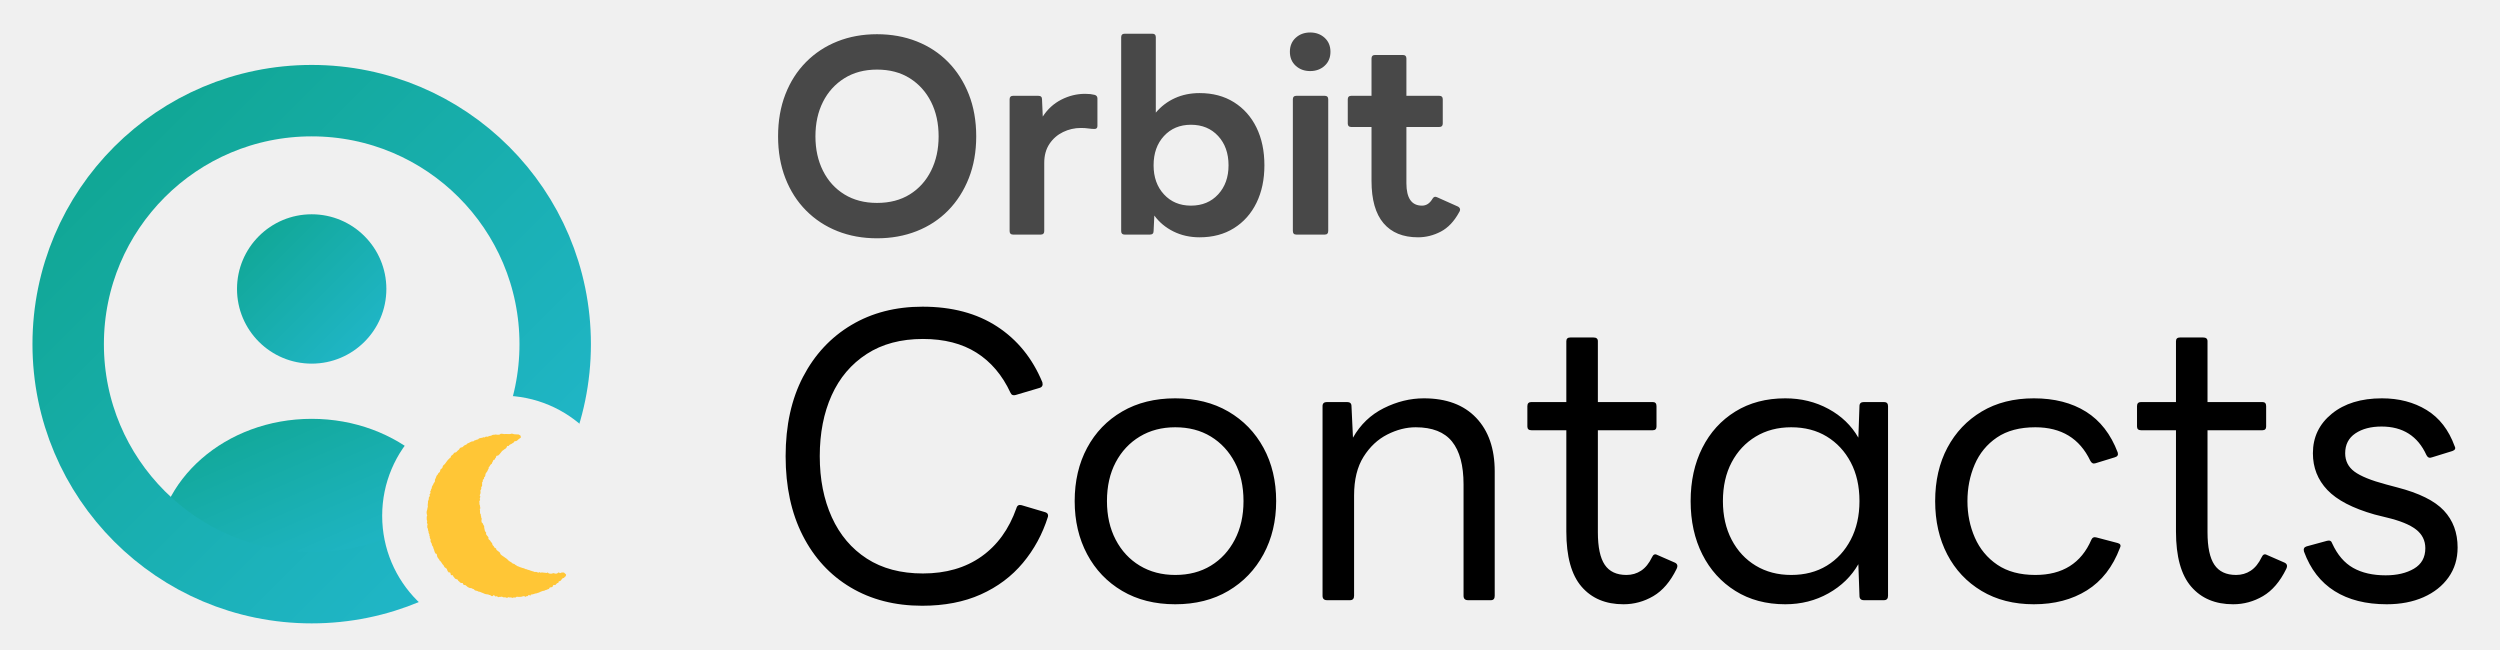
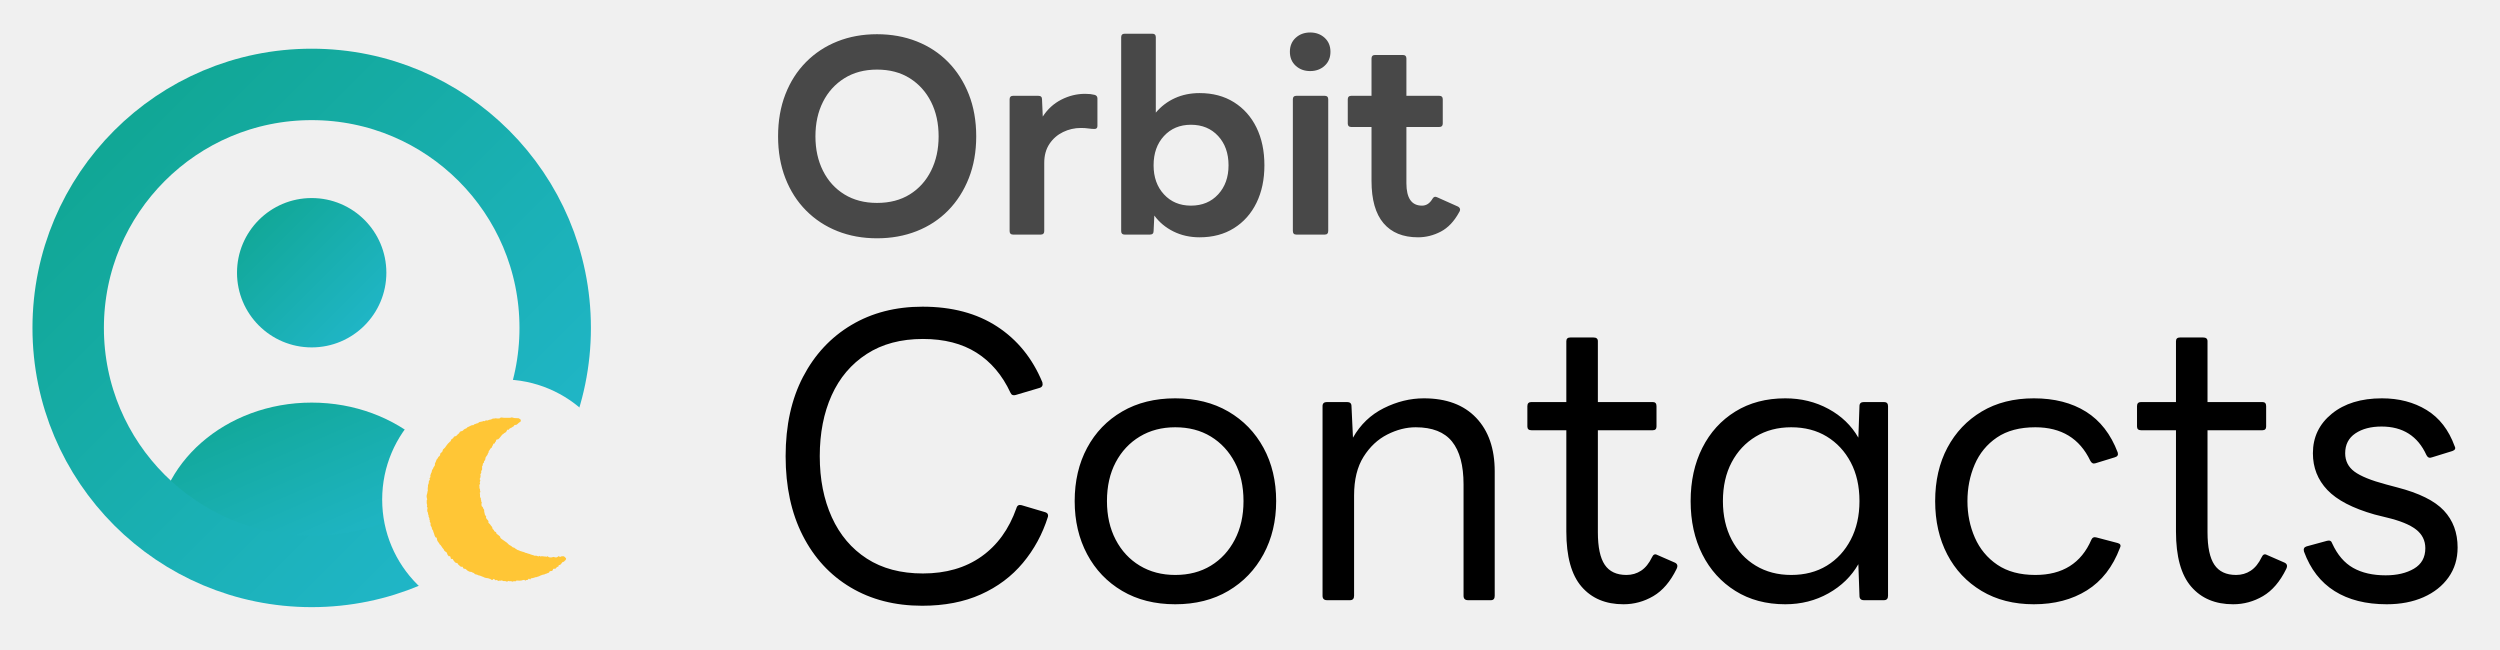
<svg xmlns="http://www.w3.org/2000/svg" viewBox="0 0 462 120">
  <defs>
    <linearGradient id="ink" x1="0" y1="0" x2="1" y2="1">
      <stop offset="0" stop-color="#0FA58F" />
      <stop offset="1" stop-color="#22B8CF" />
    </linearGradient>
    <clipPath id="inside">
      <circle cx="256" cy="256" r="146" />
    </clipPath>
    <mask id="moon-gap">
      <rect width="512" height="512" fill="#fff" />
      <circle cx="373.42" cy="361.72" r="74" fill="#000" />
    </mask>
  </defs>
-   <g transform="translate(0 6) scale(0.3) translate(-64 -64)">
+   <g transform="translate(0 3) scale(0.3) translate(-64 -64)">
    <g mask="url(#moon-gap)">
      <circle cx="256" cy="222" r="46" fill="url(#ink)" />
      <path d="M160 386a96 84 0 0 1 192 0z" fill="url(#ink)" clip-path="url(#inside)" />
      <circle cx="256" cy="256" r="150" fill="none" stroke="url(#ink)" stroke-width="44" />
    </g>
    <path transform="translate(319.14 302.84) scale(0.46)" d="M183.57,223.72c-.77-.04-1.41.11-2,.45-.33.19-.58.43-.63.82-.1.72-.59,1.07-1.23,1.19-.7.13-1.35.35-1.92.78-.31.23-.67.3-1.02.36-.91.16-1.79.39-2.52,1-.06.05-.15.09-.23.09-2.12-.06-3.83,1.19-5.75,1.75-.5.15-.71.66-1.2.7-1.66.15-3.04,1.39-4.79,1.18-.24-.03-.44.09-.62.22-.68.47-1.58.4-2.22.7-1.02.47-2,.38-3.01.52-.29.04-.41.27-.41.56,0,.34.03.76-.38.82-.38.06-.78-.09-1.08-.36-.84-.74-1.4-.66-1.9.34-.29.59-.7.93-1.39.85-.79-.09-1.5.02-2.05.68-.29.34-.6.25-.85-.06-.79-.98-1.71-.84-2.77-.48-1.32.44-2.61.86-4.1.8-1.29-.05-2.57.01-3.86-.2-.58-.09-1.3.37-1.74.84-.37.39-.67.46-1.09.26-.84-.4-1.58-.4-2.41.17-.6.42-1.43.38-2.04-.16-.47-.42-.93-.45-1.46-.19-.55.26-1.03.25-1.56-.13-.55-.4-1.71-.18-2.17.31-.49.51-1.13.49-1.63.2-1.23-.7-2.53-.64-3.84-.52-.63.06-1.08-.28-1.52-.61-.49-.37-.95-.54-1.52-.15-.17.12-.42.19-.64.18-1.09-.05-2.19-.19-3.22.36-.26.14-.48,0-.68-.19-.26-.25-.57-.47-.8-.74-.45-.53-.92-.62-1.44-.15-.45.41-.87.3-1.27-.04-.53-.45-1.06-.92-1.58-1.39-.4-.36-.69-.35-1.03.11-.95,1.29-1.94,1.43-3.14.42-.68-.57-1.34-1.11-2.31-.96-.16.03-.31-.02-.45-.16-.46-.47-1.1-.62-1.7-.6-1.31.05-2.51-.46-3.78-.63-.38-.05-.55-.36-.86-.49-2-.81-4.01-1.62-6.02-2.4-.52-.2-1.17.12-1.62-.25-.76-.63-1.67-.79-2.57-1.04-.27-.07-.53-.3-.77-.28-1.4.17-2-.9-2.76-1.72-.11-.12-.17-.33-.36-.3-.85.17-1.44-.39-2.04-.79-1.14-.76-2.49-.38-3.68-.83-1.73-.65-3.17-1.65-4.41-3-.53-.58-1.23-.98-2.03-.83-.85.17-1.37-.16-1.71-.85-.25-.5-.79-.87-.62-1.58.08-.33-.33-.29-.57-.25-1,.17-1.91.04-2.8-.51-.34-.22-.65-.42-.88-.74-.39-.55-.74-1.09-1.43-1.35-.39-.15-.63-.55-.75-.97-.27-.94-.85-1.3-1.85-1.49-1.08-.21-2.25-.63-2.88-1.73-.32-.56-.62-1.1-1.15-1.51-.44-.34-.68-.86-.83-1.43-.23-.88-.54-1.01-1.38-.7-.82.3-1.87-.56-1.88-1.68,0-.88-.26-1.54-.91-2.12-.27-.24-.39-.38-.61,0-.29.51-.64.33-.96.06-1.23-1.04-2.01-2.36-2.33-3.93-.12-.57-.33-1.04-.84-1.38-.7-.46-1.37-.98-2.07-1.44-.44-.29-.81-.68-.92-1.16-.32-1.41-1.49-2.2-2.28-3.26-1.23-1.64-1.98-3.66-3.82-4.82-.48-1.91-2.31-2.97-2.98-4.77-.24-.65-.61-1.28-.51-2,.12-.85-.33-1.48-.71-2.15-.11-.18-.26-.26-.41-.2-.69.27-.81-.3-1.11-.68-1.25-1.6-1.24-3.67-2.09-5.41-.47-.96-.78-1.96-.91-3.02-.04-.29-.25-.42-.42-.6-.75-.81-1.18-1.79-1.3-2.86-.15-1.28-.15-1.32-.98-2.35-.66-.82-.93-1.87-.67-2.85.33-1.23-.25-2.08-.87-2.95-.17-.24-.34-.48-.23-.76.39-.97.1-1.78-.5-2.55-.07-.09-.11-.29-.06-.4.42-1.06-.15-1.87-.64-2.72-.34-.59-.61-1.2-.31-1.91.05-.11.03-.3-.03-.4-.61-1.05-.86-2.17-.87-3.38,0-.49-.21-1.01-.52-1.4-.37-.46-.46-.96-.39-1.5.15-1.11-.25-2.26.36-3.34.22-.4.07-.85-.31-1.21-.54-.51-.72-1.19-.38-1.83.43-.83.23-1.62-.06-2.35-.26-.65-.33-1.28-.33-1.96.01-.87,0-1.74-.01-2.61,0-.54.04-1.06.43-1.5.45-.51.04-1.02-.08-1.49-.56-2.06-.75-4.09.05-6.16.36-.93.59-1.92.56-2.94,0-.08-.03-.2.01-.25,1.11-1.31.1-2.82.37-4.21.16-.81.2-1.65.3-2.48,0-.08.08-.17.06-.24-.4-1.55.45-2.82.91-4.18.22-.66.17-1.32.16-1.99-.01-.87.21-1.61.98-2.17.74-.54.37-1.45.13-1.97-.36-.76-.04-1.04.46-1.31.35-.18.4-.41.38-.74-.02-.34.03-.66.2-.97.26-.47.29-.94-.1-1.4-.29-.35-.31-.77.17-.96.6-.23.67-.69.66-1.21,0-.43-.02-.88.32-1.17.66-.54.71-1.25.79-2.02.15-1.5.85-2.79,1.78-3.95.41-.51.27-1.21.69-1.74.37-.47.64-1.05,1.06-1.49.69-.74.9-1.6.71-2.56-.13-.65.03-1.16.39-1.72.62-.98.98-2.1,1.33-3.2.27-.86.63-1.66,1.33-2.29.53-.48,1.04-.97,1.18-1.77.09-.53.57-.95,1.04-1.25,1.18-.78,1.84-1.82,1.8-3.27-.02-.75.4-1.23,1-1.63.48-.33.94-.7,1.34-1.12.49-.5.86-1.05.91-1.82.1-1.44,1.04-2.38,2.17-3.15,1.19-.81,1.68-2.18,2.57-3.22,1.2-1.41,2.09-3.08,3.6-4.23.34-.26.6-.55.85-.89.36-.49.83-.9,1.4-1.16.25-.12.63-.26.49-.58-.54-1.25.5-1.73,1.17-2.22,1.02-.74,2.07-1.33,2.56-2.62.28-.73.88-1.17,1.84-1.17.92,0,1.71-.51,2.34-1.28.66-.81,1.35-1.63,2.29-2.19.53-.32.9-.86,1.15-1.4.57-1.26,1.61-1.85,2.87-2.03.97-.14,1.68-.41,2.29-1.28.89-1.26,2.35-1.8,3.73-2.37.55-.23,1.1-.37,1.32-1.03.07-.21.3-.44.51-.52,1.4-.52,2.75-1.15,4.03-1.93.6-.36,1.21-.63,1.88-.82.3-.09.63-.22.9-.11.84.34,1.38-.06,1.9-.63.25-.27.51-.58.87-.63,1.58-.24,2.9-1.33,4.54-1.35.21,0,.39-.08.48-.28.64-1.33,1.96-1.29,3.13-1.6,1.22-.32,2.56-.24,3.64-1.04.07-.05.24-.07.32-.02,1.08.67,1.89,0,2.64-.6.52-.41.94-.59,1.46-.11.34.31.72.14,1.03.03,1.62-.53,3.16-1.29,4.92-1.33.35,0,.56-.41.88-.6,1.22-.73,2.56-.71,3.89-.77.36-.02.72.03,1.04-.23.15-.12.34-.17.55-.09,1.41.53,2.87.32,4.31.31.41,0,.83-.11,1.08-.4.99-1.13,2.32-1.03,3.49-.76,1.45.33,2.83.42,4.29.25,1.18-.14,2.4.11,3.6.06,1.29-.06,2.61.19,3.88-.45.48-.24,1.15-.15,1.72.09,1.43.59,2.91.79,4.47.75,1.13-.03,2.27.22,3.42.16.32-.02.61.14.85.33.39.31.71.66,1.28.68.24,0,.46.29.52.6.04.22.13.43.22.63.68,1.5.61,1.76-.78,2.74-1.18.83-2.38,1.66-3.36,2.73-.87.95-1.98,1.35-3.23,1.31-.78-.03-1.23.32-1.45,1-.24.71-.75,1.09-1.41,1.33-.08.03-.19.02-.24.07-1.51,1.68-4.31,1.54-5.38,3.84-.17.36-.48.27-.8.15-.76-.29-1.36,0-1.6.77-.59,1.88-1.93,3.01-3.67,3.76-.03.01-.07,0-.08.02-.93,1.29-2.7,1.61-3.48,3.1-.28.53-.69,1.02-1.13,1.44-.8.76-1.28,1.83-2.08,2.49-.78.64-1.51,1.78-2.89,1.32-.34-.11-1.35,1.18-1.3,1.76.06.75-.31,1.17-.84,1.58-.37.28-.51.7-.63,1.15-.18.72-.52,1.31-1.44,1.18-.35-.05-.56.1-.7.45-.49,1.24-.93,2.5-1.74,3.59-.29.4.02,1.18-.57,1.41-1.16.44-1.69,1.43-2.26,2.37-.46.76-.76,1.61-1.56,2.11-.1.06-.21.27-.18.35.52,1.17-.4,1.92-.83,2.8-.26.55-.64,1.03-.64,1.69,0,.46-.46.68-.72,1-.53.65-.91,1.42-1.4,2.05-.75.95-.68,1.87-.82,2.92-.11.8-.49,1.95-1.44,2.49-.31.18-.42.39-.33.67.36,1.13-.25,1.83-1.06,2.41-.44.32-.6.68-.57,1.21.06.93.14,1.87-.82,2.47-.21.13-.13.35-.13.54.01,1.31,0,2.63.04,3.94.02.7-.47,1.12-.84,1.59-.37.47-.59.89-.39,1.52.36,1.15-.05,2.13-.82,3-.41.47-.49.91-.15,1.51.35.6.05,1.32.03,1.97-.02.83-.15,1.69-.68,2.45-.39.55-.63,1.15.07,1.82.51.49.4,1.28.12,1.9-.46,1.01-.72,2-.12,3.04.21.36.12.7-.19.98-.68.64-.98,1.34-.66,2.31.17.54.1,1.17.05,1.75-.08.87.14,1.69.51,2.43.28.56.36,1.1.31,1.7-.04.52-.1,1.01.27,1.5.3.41.28,1.07-.19,1.37-.62.41-.46.9-.3,1.38.27.81.16,1.62.14,2.45-.02,1.3-.15,2.7.92,3.75.22.22.19.45.18.69-.02.84-.03,1.68.45,2.44.14.23.12.49.1.74-.06.59-.08,1.14.45,1.59.27.23.38.65.21,1.02-.61,1.33-.33,2.67-.14,4.02.06.44.39.7.72.89.66.39.99.96,1.16,1.67.18.75.47,1.44,1.05,1.97.46.42.58,1.06.51,1.55-.21,1.34.41,2.51.56,3.76.08.63.22,1.26.38,1.87.23.89,1.06,1.38,1.51,2.14.22.37.4.59.14,1.02-.36.59-.23,1.12.17,1.75.74,1.17,1.75,2.09,2.58,3.17.42.55.6,1.08.36,1.74-.25.69-.11,1.15.54,1.63,1.03.75,1.97,1.64,2.53,2.86.22.49.64.93,1.05,1.29.7.61,1.07,1.38,1.14,2.26.07.82.28,1.46,1.03,1.93.67.42,1.14,1.05,1.34,1.85.26,1.05,1.33,1.1,2.04,1.59.52.36.9.66.84,1.39-.06.63.37,1.11.91,1.4,1.41.77,2.39,2.08,3.73,2.94.27.18.4.54.47.88.22,1.18.93,2,1.88,2.67,2.34,1.63,4.68,3.27,7.02,4.91.79.55,1.37,1.31,2.01,2.01.9.97,2.1,1.57,3.25,2.18.87.46,1.61,1.05,2.27,1.75.45.47,1.01.73,1.64.71.6-.03,1.03.21,1.39.63.53.61,1.15,1.06,1.94,1.27.03,0,.06.01.08.03,1.27,1.65,3.47,1.44,5.02,2.54.18.12.41.22.62.24.73.08,1.41.29,2.02.68.54.34,1.24.16,1.67.37.83.41,1.78.45,2.56.98.66.44,1.39.71,2.22.63.16-.02.4-.01.48.08.71.77,1.66.71,2.58.9.77.16,1.54.57,2.25.89,1.6.72,3.38.76,4.92,1.59.49.26,1.09.39,1.53.11.59-.36.99-.11,1.47.12.78.36,1.66.43,2.44.8.33.16.58-.11.77-.37.42-.57.85-.48,1.22.02.36.48.72.59,1.29.34.82-.36,1.72-.24,2.57-.14,1.3.16,2.58.42,3.9.39.24,0,.49.09.72.18.38.16.72.17.98-.17.49-.63,1.12-.51,1.48-.03.76,1.01,1.86,1.03,2.91,1.18,1.31.19,2.58-.1,3.8-.59.31-.13.66-.17.98-.03.66.3,1.35.45,2.07.58.7.13,1.26.03,1.96-.16.84-.23,1.38-.64,1.95-1.19.53-.5,1.22-.33,1.54.18.48.76,1.07.62,1.57.29,1.1-.74,2.3-.72,3.54-.69.59.01,1.07.18,1.54.55.7.56,1.16,1.37,1.96,1.83.24.14.32.43.31.74-.06,1.14-.37,2.14-1.5,2.68-.27.13-.43.32-.59.57-.4.63-.76,1.2-1.74,1.16-.6-.03-1.19.58-1.63,1.1-.3.36-.61.74-.83,1.16-.62,1.14-1.54,1.8-2.83,1.97-.62.08-.97.45-.97,1.13,0,.95-.5,1.38-1.45,1.28-.34-.04-.51.19-.7.39-.64.67-1.27,1.34-1.89,2.03-.3.33-.62.39-1.05.23-1.27-.48-2.19.01-2.52,1.32-.29,1.16-.93,1.63-2.08,1.61Z" fill="#ffc636" />
  </g>
  <path transform="translate(141 41.66) scale(0.45714)" d="M46.10 5.20L46.10 5.20Q37.40 5.20 30.10 2.30Q22.80-0.60 17.40-6.05Q12-11.50 9.05-19.10Q6.10-26.70 6.10-36L6.10-36Q6.10-45.40 9.05-53Q12-60.60 17.40-66.05Q22.80-71.50 30.10-74.40Q37.40-77.30 46.10-77.30L46.10-77.30Q54.80-77.30 62.15-74.40Q69.50-71.50 74.85-66.05Q80.20-60.60 83.20-53Q86.20-45.40 86.20-36L86.20-36Q86.20-26.70 83.20-19.10Q80.20-11.50 74.85-6.05Q69.50-0.60 62.15 2.30Q54.80 5.20 46.10 5.20ZM21.20-36L21.20-36Q21.20-28.20 24.25-22.10Q27.30-16 32.90-12.55Q38.50-9.10 46.10-9.10L46.10-9.10Q53.80-9.10 59.35-12.55Q64.90-16 67.95-22.10Q71-28.20 71-36L71-36Q71-43.90 67.95-49.95Q64.90-56 59.35-59.50Q53.80-63 46.10-63L46.10-63Q38.50-63 32.90-59.50Q27.30-56 24.25-49.95Q21.20-43.90 21.20-36ZM112.30 3.70L101.10 3.70Q99.70 3.70 99.70 2.30L99.70 2.30L99.70-51Q99.70-52.40 101.10-52.40L101.10-52.40L111.30-52.40Q112.80-52.40 112.80-51L112.80-51L113.10-44Q116.00-48.50 120.60-50.85Q125.20-53.20 130.20-53.20L130.20-53.20Q131.40-53.20 132.30-53.10Q133.20-53 134-52.80L134-52.80Q135.20-52.50 135.20-51.30L135.20-51.30L135.20-40.20Q135.20-39 134-39L134-39Q132.90-39 131.55-39.20Q130.20-39.40 128.50-39.40L128.50-39.40Q124.70-39.40 121.30-37.75Q117.90-36.10 115.80-32.95Q113.70-29.80 113.70-25.30L113.70-25.30L113.70 2.30Q113.70 3.70 112.30 3.70L112.30 3.70ZM176.50 4.80L176.50 4.80Q170.70 4.80 165.95 2.45Q161.20 0.10 158.20-4L158.20-4L157.90 2.30Q157.90 3.70 156.40 3.70L156.40 3.70L146.20 3.70Q144.80 3.70 144.80 2.30L144.80 2.30L144.80-76.10Q144.80-77.50 146.20-77.50L146.20-77.50L157.40-77.50Q158.80-77.50 158.80-76.10L158.80-76.10L158.80-45.60Q162-49.40 166.50-51.45Q171-53.50 176.50-53.50L176.50-53.50Q184.50-53.50 190.40-49.80Q196.30-46.10 199.50-39.55Q202.70-33 202.70-24.30L202.70-24.30Q202.70-15.70 199.50-9.15Q196.30-2.60 190.40 1.10Q184.50 4.80 176.50 4.80ZM157.90-24.30L157.90-24.30Q157.90-17.10 162.10-12.55Q166.30-8 173-8L173-8Q179.80-8 184-12.55Q188.20-17.10 188.20-24.30L188.20-24.30Q188.20-31.60 184-36.15Q179.80-40.70 173-40.70L173-40.70Q166.30-40.70 162.10-36.15Q157.90-31.60 157.90-24.30ZM221.20-62.40L221.20-62.40Q217.70-62.40 215.35-64.55Q213-66.70 213-70.20L213-70.20Q213-73.70 215.35-75.85Q217.70-78 221.20-78L221.20-78Q224.70-78 227.05-75.85Q229.40-73.70 229.40-70.20L229.40-70.20Q229.40-66.70 227.05-64.55Q224.70-62.40 221.20-62.40ZM214.20 2.20L214.20-51Q214.20-52.40 215.60-52.40L215.60-52.40L227.10-52.40Q228.50-52.40 228.50-51L228.50-51L228.50 2.20Q228.50 3.70 227.10 3.70L227.10 3.70L215.60 3.70Q214.20 3.70 214.20 2.20L214.20 2.20ZM264.80 4.80L264.80 4.80Q255.70 4.80 250.85-0.90Q246.00-6.60 246.00-18L246.00-18L246.00-39.80L237.80-39.80Q236.40-39.80 236.40-41.20L236.40-41.20L236.40-51Q236.40-52.40 237.80-52.40L237.80-52.40L246.00-52.40L246.00-67.50Q246.00-68.90 247.40-68.90L247.40-68.90L258.70-68.90Q260.10-68.90 260.10-67.50L260.10-67.50L260.10-52.40L273.40-52.40Q274.80-52.40 274.80-51L274.80-51L274.80-41.20Q274.80-39.80 273.40-39.80L273.40-39.80L260.10-39.80L260.10-17.10Q260.10-8 266.40-8L266.40-8Q269-8 270.60-10.70L270.60-10.70Q271.30-12 272.50-11.40L272.50-11.40L281-7.60Q281.80-7.10 281.80-6.40L281.80-6.40Q281.80-5.80 281.40-5.30L281.40-5.30Q278.40 0.20 274 2.50Q269.60 4.80 264.80 4.80Z" fill="#000" opacity=".7" />
  <path transform="translate(141 109.2) scale(0.685716)" d="M42.90 4L42.90 4Q31.90 4 23.60-0.95Q15.30-5.90 10.70-14.95Q6.10-24 6.10-36.30L6.10-36.30Q6.10-48.70 10.80-57.70Q15.50-66.70 23.80-71.65Q32.10-76.60 43-76.60L43-76.60Q54.90-76.60 63.10-71.25Q71.30-65.90 75.30-56.20L75.30-56.20Q75.60-55 74.50-54.70L74.50-54.70L68.10-52.80Q67.10-52.50 66.70-53.40L66.70-53.40Q63.40-60.50 57.55-64.20Q51.70-67.90 43.10-67.90L43.10-67.90Q34.20-67.90 27.95-63.85Q21.70-59.80 18.50-52.70Q15.30-45.60 15.30-36.30L15.30-36.30Q15.30-27 18.55-19.85Q21.80-12.70 28-8.70Q34.20-4.70 43.10-4.70L43.10-4.70Q52.40-4.70 58.85-9.25Q65.30-13.80 68.30-22.30L68.30-22.30Q68.60-23.40 69.70-23.10L69.70-23.10L76.10-21.20Q77-20.90 76.80-20L76.80-20Q74.60-13 70.05-7.55Q65.50-2.10 58.70 0.95Q51.90 4 42.90 4ZM111.10 3.60L111.10 3.60Q102.90 3.60 96.80 0Q90.70-3.60 87.35-9.90Q84.00-16.20 84.00-24.20L84.00-24.20Q84.00-32.30 87.35-38.55Q90.70-44.80 96.80-48.35Q102.90-51.90 111.10-51.90L111.10-51.90Q119.30-51.90 125.40-48.35Q131.50-44.80 134.90-38.55Q138.30-32.30 138.30-24.20L138.30-24.20Q138.30-16.20 134.90-9.90Q131.50-3.60 125.40 0Q119.30 3.60 111.10 3.60ZM111.10-4.30L111.10-4.30Q116.60-4.30 120.70-6.80Q124.80-9.30 127.15-13.80Q129.50-18.30 129.50-24.20L129.50-24.20Q129.50-30.20 127.15-34.65Q124.80-39.10 120.70-41.60Q116.60-44.10 111.10-44.10L111.10-44.10Q105.70-44.10 101.55-41.60Q97.40-39.10 95.05-34.65Q92.70-30.20 92.70-24.20L92.70-24.20Q92.70-18.30 95.05-13.80Q97.40-9.30 101.55-6.80Q105.70-4.30 111.10-4.30ZM158.20 2.50L152.00 2.50Q150.80 2.50 150.80 1.30L150.80 1.30L150.80-49.80Q150.80-50.90 152.00-50.90L152.00-50.90L157.40-50.90Q158.60-50.90 158.60-49.80L158.60-49.80L159.00-41.30Q162.00-46.60 167.30-49.25Q172.60-51.90 178.10-51.90L178.10-51.90Q187.20-51.90 192.20-46.65Q197.20-41.40 197.20-32.20L197.20-32.20L197.20 1.30Q197.20 2.50 196.20 2.50L196.20 2.50L190.00 2.50Q188.80 2.50 188.80 1.30L188.80 1.30L188.80-28.70Q188.80-36.40 185.70-40.25Q182.60-44.10 175.90-44.10L175.90-44.10Q172.10-44.10 168.25-42.15Q164.40-40.20 161.85-36.15Q159.30-32.10 159.30-25.70L159.30-25.70L159.30 1.30Q159.30 2.50 158.20 2.50L158.20 2.50ZM231.90 3.60L231.90 3.60Q224.70 3.60 220.60-1.15Q216.50-5.90 216.50-16L216.50-16L216.50-43.30L207.10-43.30Q206.00-43.30 206.00-44.30L206.00-44.30L206.00-49.80Q206.00-50.90 207.10-50.90L207.10-50.90L216.50-50.90L216.50-67.30Q216.50-68.30 217.60-68.30L217.60-68.30L223.80-68.30Q225.00-68.30 225.00-67.30L225.00-67.30L225.00-50.90L239.80-50.90Q240.80-50.90 240.80-49.80L240.80-49.80L240.80-44.30Q240.80-43.30 239.80-43.30L239.80-43.30L225.00-43.30L225.00-15.80Q225.00-9.80 226.85-7.05Q228.70-4.30 232.70-4.30L232.70-4.30Q234.90-4.30 236.65-5.45Q238.40-6.60 239.60-9.10L239.60-9.10Q240.10-10.20 241.00-9.70L241.00-9.70L245.80-7.60Q246.80-7.10 246.20-5.90L246.20-5.90Q243.70-0.80 239.95 1.40Q236.20 3.60 231.90 3.60ZM275.50 3.60L275.50 3.60Q267.80 3.60 262.05 0Q256.30-3.60 253.15-9.85Q250.00-16.10 250.00-24.20L250.00-24.20Q250.00-32.30 253.15-38.55Q256.30-44.80 262.05-48.35Q267.80-51.90 275.50-51.90L275.50-51.90Q281.90-51.90 287.15-49.05Q292.40-46.20 295.20-41.30L295.20-41.30L295.50-49.80Q295.50-50.90 296.70-50.90L296.70-50.90L302.10-50.90Q303.20-50.90 303.20-49.80L303.20-49.80L303.20 1.30Q303.20 2.50 302.10 2.50L302.10 2.50L296.70 2.50Q295.50 2.50 295.50 1.30L295.50 1.30L295.20-7.20Q292.40-2.30 287.15 0.65Q281.90 3.60 275.50 3.60ZM277.10-4.30L277.10-4.30Q282.60-4.30 286.70-6.80Q290.80-9.30 293.15-13.80Q295.50-18.30 295.50-24.20L295.50-24.20Q295.50-30.20 293.15-34.65Q290.80-39.10 286.70-41.60Q282.60-44.10 277.10-44.10L277.10-44.10Q271.70-44.10 267.55-41.60Q263.40-39.10 261.05-34.65Q258.70-30.20 258.70-24.20L258.70-24.20Q258.70-18.30 261.05-13.80Q263.40-9.30 267.55-6.80Q271.70-4.30 277.10-4.30ZM342.50 3.60L342.50 3.60Q334.40 3.60 328.40 0Q322.40-3.60 319.15-9.85Q315.90-16.10 315.90-24.20L315.90-24.20Q315.90-32.40 319.20-38.60Q322.50-44.80 328.45-48.35Q334.40-51.90 342.50-51.90L342.50-51.90Q350.80-51.90 356.55-48.30Q362.30-44.70 365.10-37.30L365.10-37.30Q365.40-36.30 364.30-36L364.30-36L359.10-34.40Q358.20-34.10 357.70-35.10L357.70-35.10Q353.40-44.10 342.90-44.10L342.90-44.10Q336.60-44.10 332.55-41.35Q328.50-38.60 326.55-34.05Q324.60-29.50 324.60-24.20L324.60-24.20Q324.60-18.90 326.60-14.35Q328.60-9.80 332.65-7.05Q336.70-4.30 342.90-4.30L342.90-4.30Q353.90-4.30 358-13.80L358-13.80Q358.40-14.70 359.40-14.40L359.40-14.40L365.10-12.90Q366.20-12.60 365.70-11.60L365.70-11.60Q362.80-3.90 356.80-0.15Q350.80 3.60 342.50 3.60ZM396.20 3.60L396.20 3.60Q389 3.60 384.90-1.15Q380.80-5.90 380.80-16L380.80-16L380.80-43.30L371.40-43.30Q370.30-43.30 370.30-44.30L370.30-44.30L370.30-49.80Q370.30-50.90 371.40-50.90L371.40-50.90L380.80-50.90L380.80-67.30Q380.80-68.30 381.90-68.30L381.90-68.30L388.10-68.30Q389.30-68.30 389.30-67.30L389.30-67.30L389.30-50.90L404.10-50.90Q405.10-50.90 405.10-49.80L405.10-49.80L405.10-44.30Q405.10-43.30 404.10-43.30L404.10-43.30L389.30-43.30L389.30-15.80Q389.30-9.80 391.15-7.05Q393-4.30 397-4.30L397-4.30Q399.20-4.30 400.95-5.45Q402.70-6.60 403.90-9.10L403.90-9.10Q404.40-10.20 405.30-9.70L405.30-9.70L410.10-7.60Q411.10-7.10 410.50-5.90L410.50-5.90Q408-0.80 404.25 1.40Q400.50 3.60 396.20 3.60ZM437.60 3.60L437.60 3.60Q429.20 3.60 423.55 0.05Q417.90-3.50 415.30-10.60L415.30-10.60Q415-11.70 416-12L416-12L421.50-13.50Q422.60-13.80 422.90-12.80L422.90-12.80Q425-8.20 428.55-6.20Q432.10-4.20 437.30-4.20L437.30-4.20Q441.90-4.20 444.95-6Q448-7.80 448-11.50L448-11.50Q448-14.60 445.50-16.55Q443-18.50 437.50-19.80L437.50-19.80L434.30-20.60Q425.50-23.10 421.60-27.20Q417.70-31.30 417.70-37.10L417.70-37.10Q417.70-43.60 422.80-47.75Q427.90-51.90 436.30-51.90L436.30-51.90Q443.20-51.90 448.35-48.75Q453.50-45.60 455.90-39L455.90-39Q456.40-38.10 455.30-37.70L455.30-37.70L449.80-36Q448.80-35.60 448.30-36.60L448.30-36.60Q444.80-44.30 436.20-44.30L436.20-44.30Q431.90-44.30 429.15-42.45Q426.40-40.60 426.40-37.10L426.40-37.10Q426.40-34 428.90-32.15Q431.40-30.30 437.40-28.70L437.40-28.70L440.40-27.90Q449.30-25.60 453-21.65Q456.70-17.70 456.70-11.70L456.70-11.70Q456.70-7.10 454.25-3.65Q451.80-0.20 447.50 1.70Q443.20 3.60 437.60 3.60Z" fill="#000" />
</svg>
